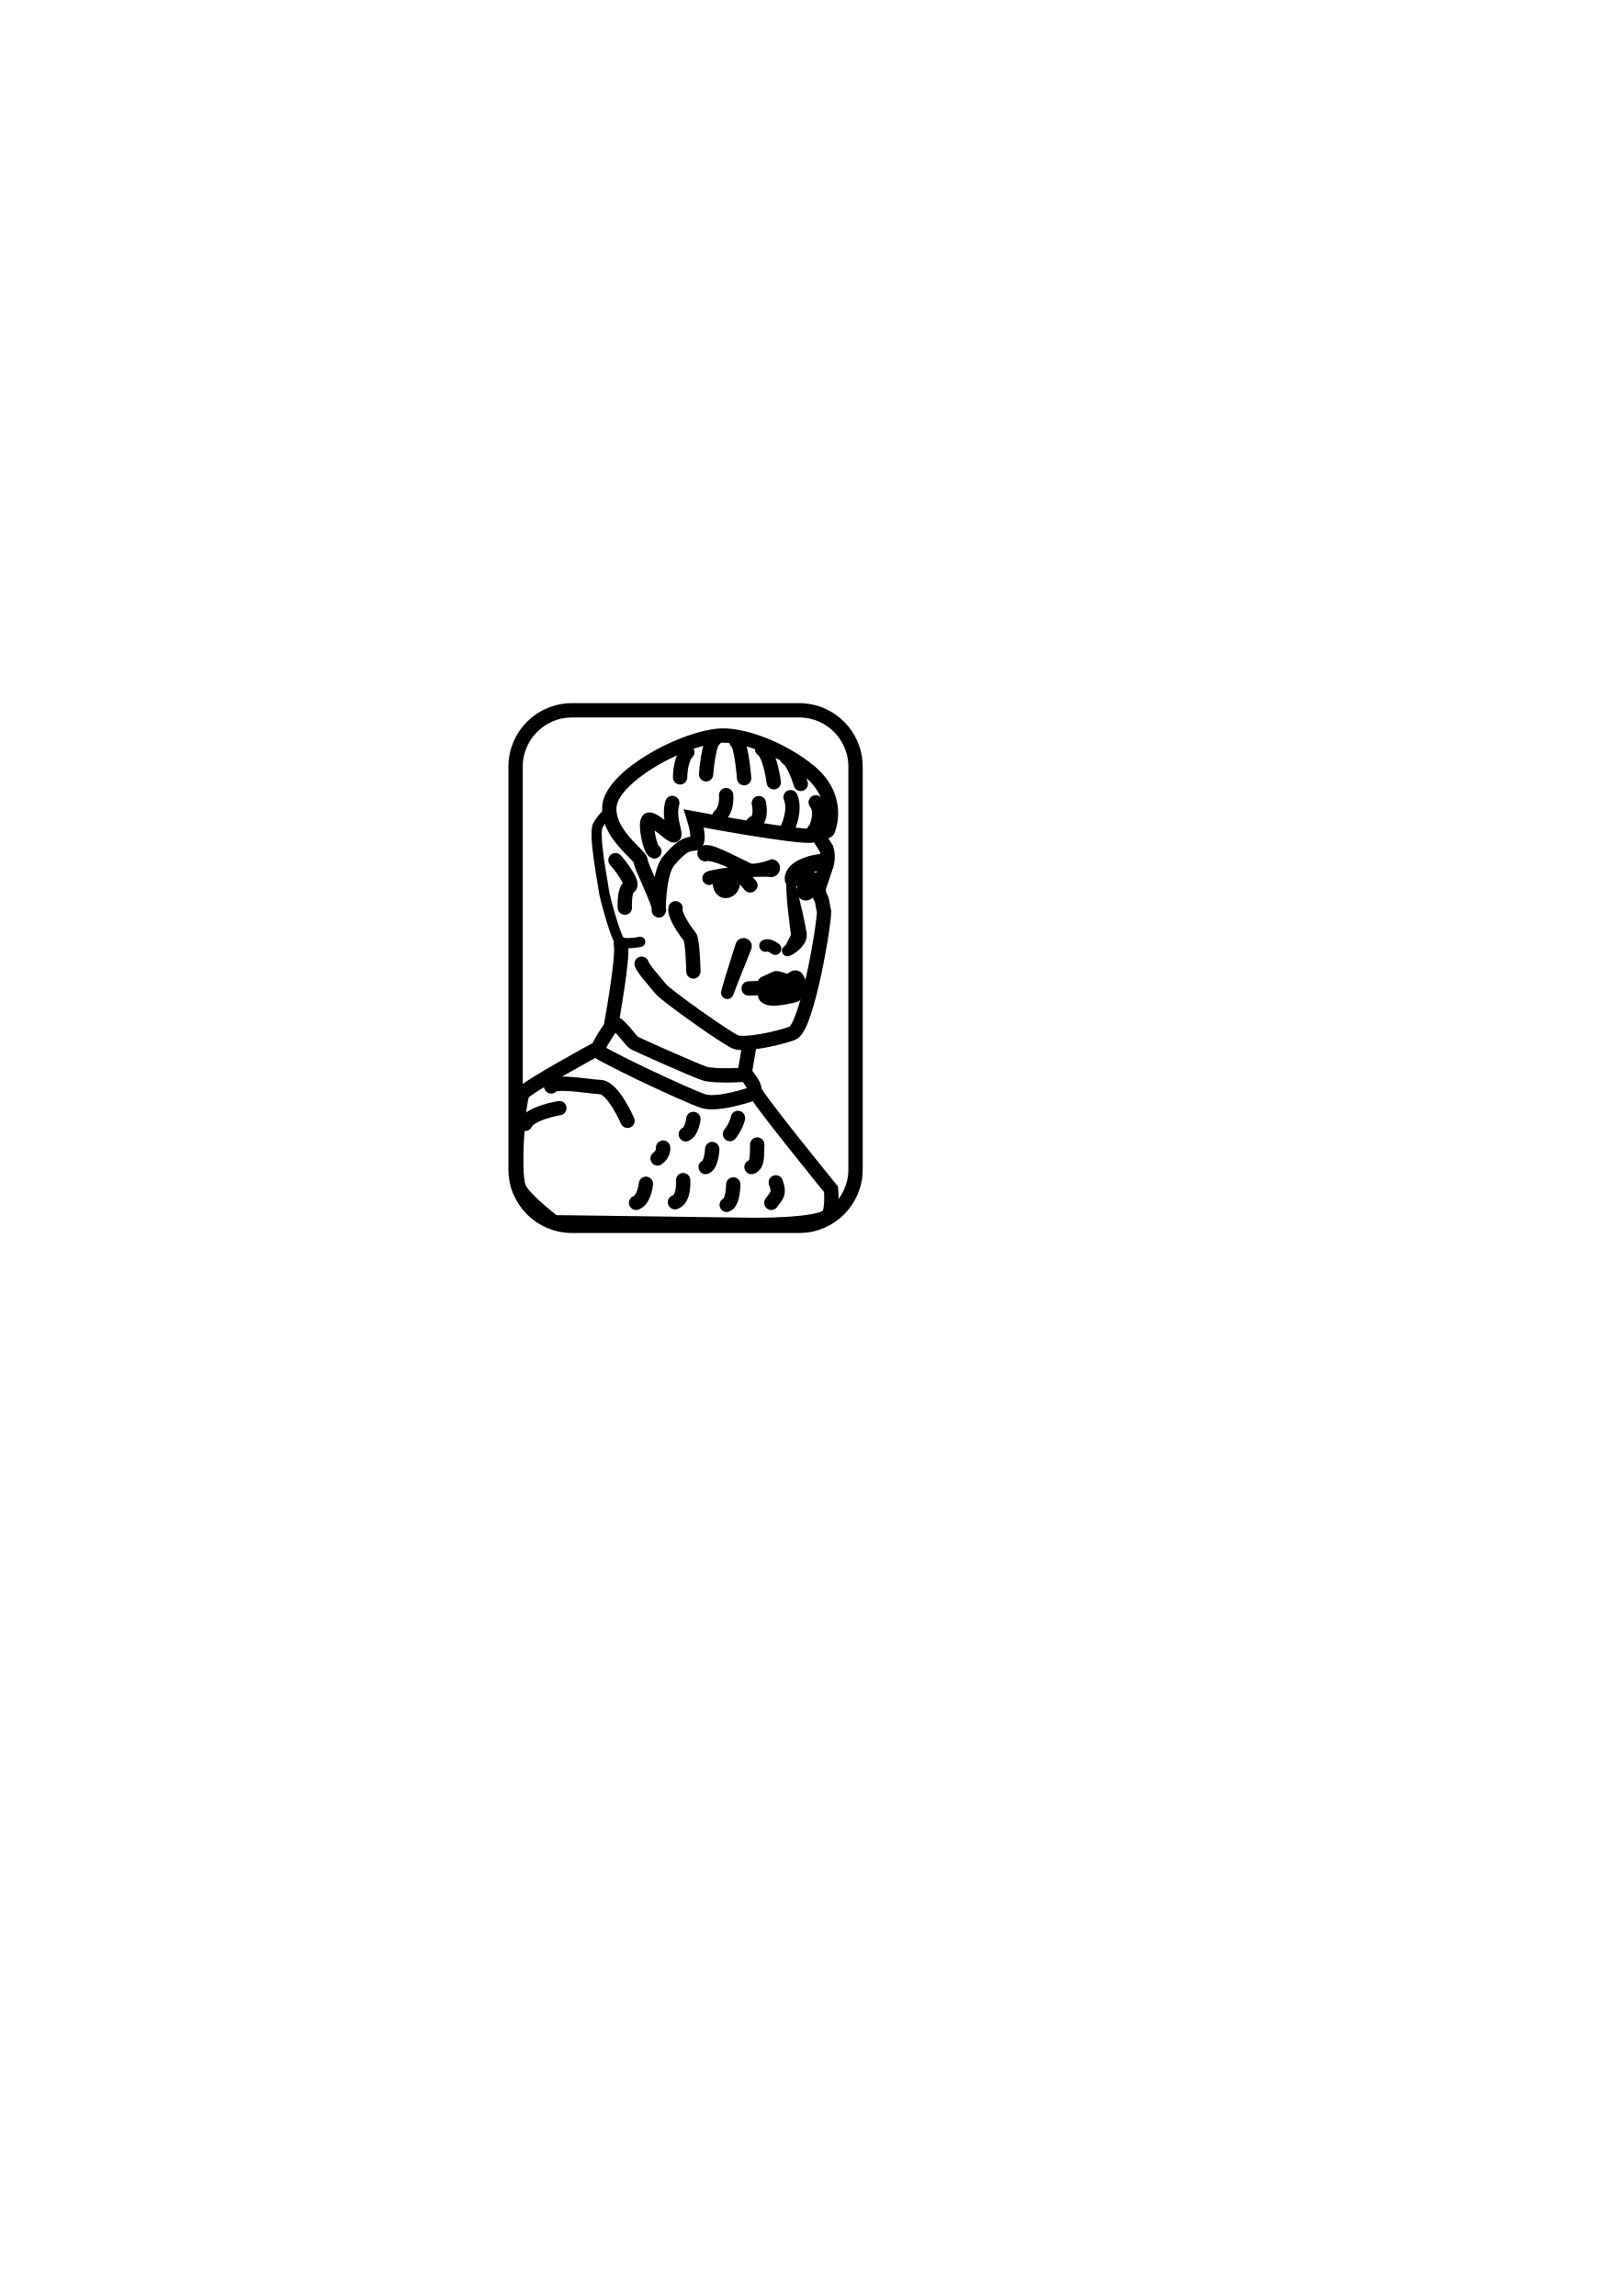
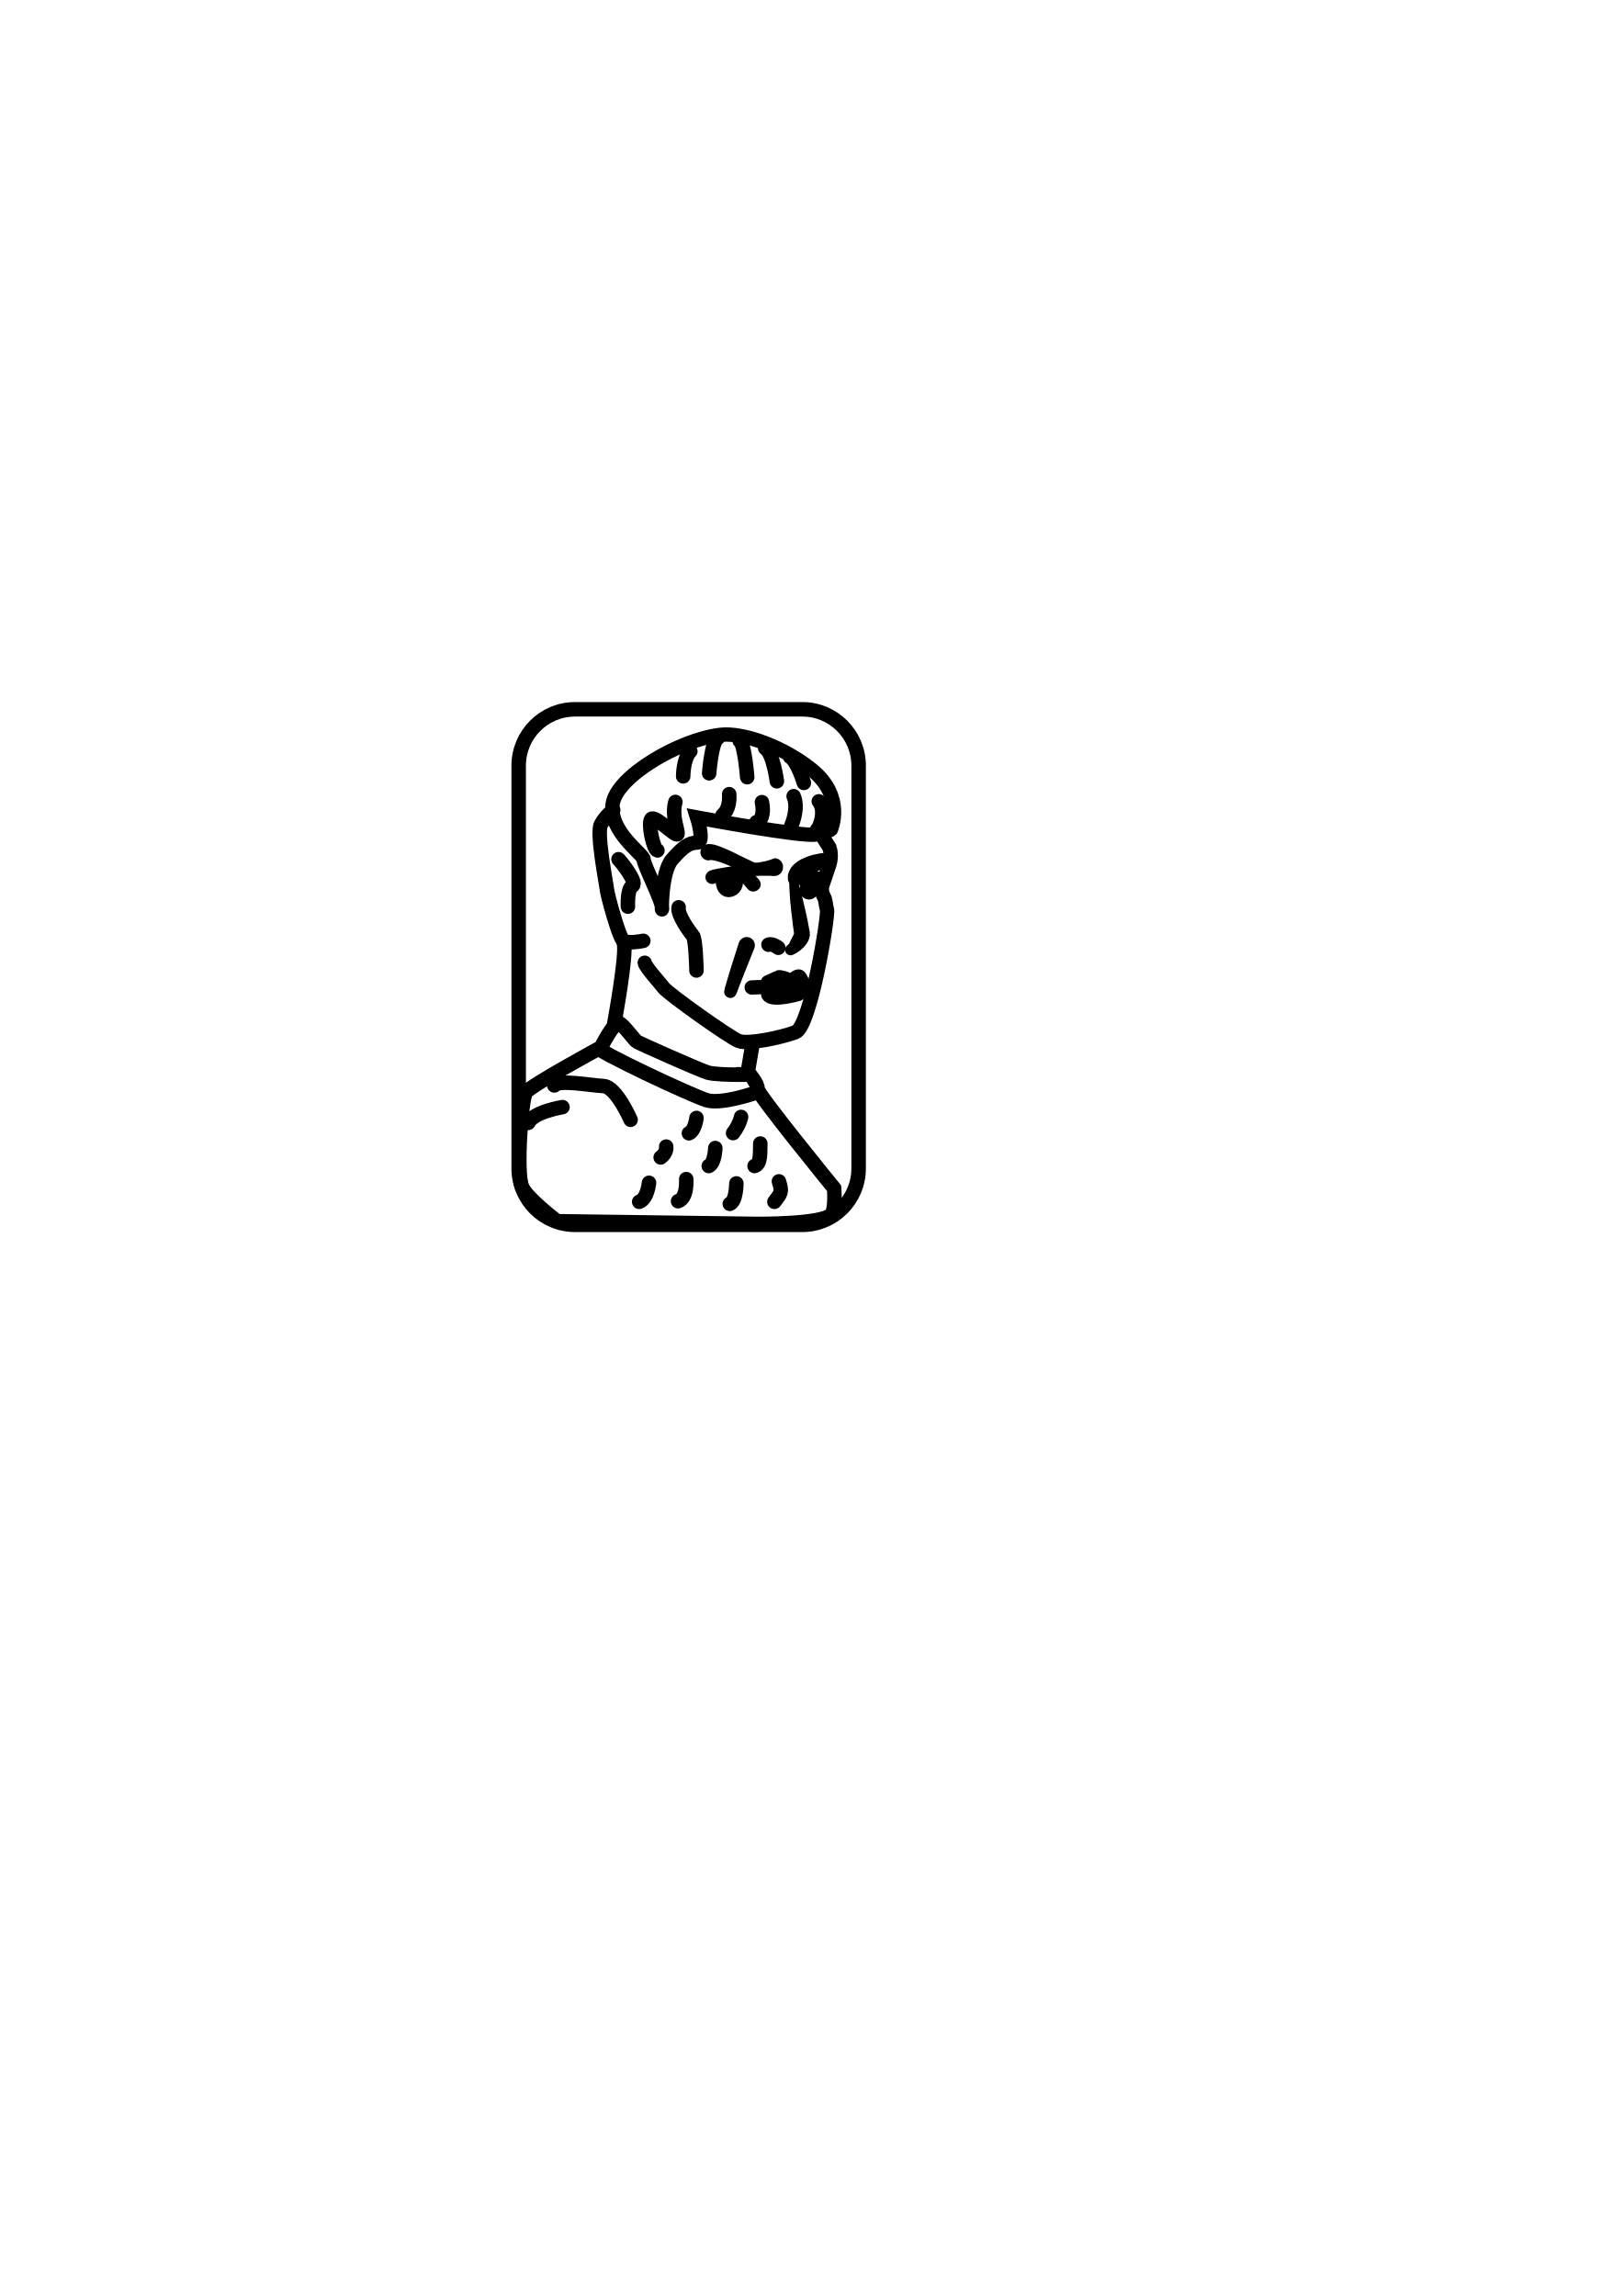
<svg xmlns="http://www.w3.org/2000/svg" width="210mm" height="297mm" id="svg4031" version="1.1">
  <defs id="defs4033" />
  <g id="layer1">
-     <g id="g3922" transform="matrix(-1,0,0,1,604.94,-92.14126)" style="stroke:#000000;stroke-opacity:1">
-       <path id="path3496" d="m 238.7,603.6 2.2,13 c 0,0 -5.3,6.3 -4.7,8.3 0.6,2 -37.5,48.7 -37.5,48.7 0,0 -0.8,10 1.3,12.7 4,5 36.5,4.7 36.5,4.7 l 97.624,-1.3 c 0,0 14.856,-11.286 17.176,-16.866 2.92,-7.023 0.3,-42.734 -1.9,-46.134 -2.2,-3.3 -36.7,-22 -36.7,-22 0,0 -6.5,-12.7 -8.7,-12 -2.2,0.7 -7.8,8.7 -9,9.3 -1.2,0.7 -29.3,13.3 -34.5,15 -5.3,1.7 -22.52,0.495 -19.12,0.495" stroke-miterlimit="10" style="fill:none;stroke:#000000;stroke-width:7;stroke-miterlimit:10;stroke-opacity:1" />
-       <path id="path3498" d="m 292,552.6 c 0,0 8,1.7 10,-0.3 2,-2 7.3,-21.3 7.7,-24.3 0.3,-3 5.3,-28 3,-32.3 -2.3,-4.3 -6,-7 -6,-7" stroke-miterlimit="10" style="fill:none;stroke:#000000;stroke-width:5;stroke-linecap:round;stroke-miterlimit:10;stroke-opacity:1" />
-       <path id="path3500" d="m 306.2,593.1 c 0,0 -6.3,-34.1 -4.7,-39.4" stroke-miterlimit="10" style="fill:none;stroke:#000000;stroke-width:7;stroke-linecap:round;stroke-miterlimit:10;stroke-opacity:1" />
-       <path id="path3502" d="m 236.8,626.8 c 0,0 17,6 24.3,3.7 7.3,-2.3 53.3,-23.7 54.7,-26.7" stroke-miterlimit="10" style="fill:none;stroke:#000000;stroke-width:7;stroke-miterlimit:10;stroke-opacity:1" />
-       <g id="g3504" style="stroke:#000000;stroke-opacity:1">
-         <path id="path3506" d="m 220.2,522.5 c 0,3 -0.2,5.9 -0.4,8.9 -0.1,1.5 -0.2,2.9 -0.4,4.4 -0.1,1.5 -0.3,2.9 -0.5,4.4 -0.2,1.5 -0.3,2.9 -0.5,4.4 l -0.6,4.4 0,0.3 0,0.1 0,0.1 0,0 0,0 0,0 c 0,0.2 0,-0.3 0,-0.2 l 0,0.1 c 0,0 0,0.1 0,0 0,-0.1 0,-0.3 0,-0.3 0,-0.1 0,0 0.1,0.2 0.1,0.3 0.3,0.9 0.6,1.4 l 0.9,1.7 c 0.3,0.6 0.6,1.3 0.9,1.9 l -0.4,-0.3 c 0.5,0.5 1.1,0.9 1.6,1.4 0.9,0.8 0.9,2.2 0.1,3.1 -0.7,0.7 -1.7,0.9 -2.5,0.5 -0.6,-0.3 -1.3,-0.6 -1.9,-1 l -0.4,-0.3 c -0.8,-0.5 -1.4,-0.9 -2,-1.5 -0.6,-0.5 -1.2,-1.1 -1.7,-1.8 -0.5,-0.7 -1.1,-1.4 -1.5,-2.5 -0.2,-0.5 -0.4,-1.1 -0.5,-1.9 0,-0.2 0,-0.5 0,-0.8 l 0,-0.3 0,-0.1 0,-0.3 0,0 0,0 0,-0.1 0,-0.1 0.1,-0.3 0.8,-4.3 c 0.3,-1.4 0.6,-2.9 0.9,-4.3 0.3,-1.4 0.6,-2.9 1,-4.3 0.3,-1.4 0.7,-2.9 1,-4.3 0.7,-2.9 1.5,-5.7 2.4,-8.6 l 0,0 c 0.3,-0.8 1.1,-1.3 2,-1 0.5,0 0.9,0.6 0.9,1.3 z" style="fill:#000000;stroke:#000000;stroke-opacity:1;fill-opacity:1" />
+     <g transform="translate(134.6647,19.92724)" id="g12036">
+       <g transform="matrix(-1,0,0,1,471.7855,-112.5584)" id="g3504" style="stroke:#000000;stroke-opacity:1">
+         <path id="path3506" d="m 220.2,522.5 c 0,3 -0.2,5.9 -0.4,8.9 -0.1,1.5 -0.2,2.9 -0.4,4.4 -0.1,1.5 -0.3,2.9 -0.5,4.4 -0.2,1.5 -0.3,2.9 -0.5,4.4 l -0.6,4.4 0,0.3 0,0.1 0,0.1 0,0 0,0 0,0 c 0,0.2 0,-0.3 0,-0.2 l 0,0.1 c 0,0 0,0.1 0,0 0,-0.1 0,-0.3 0,-0.3 0,-0.1 0,0 0.1,0.2 0.1,0.3 0.3,0.9 0.6,1.4 l 0.9,1.7 c 0.3,0.6 0.6,1.3 0.9,1.9 l -0.4,-0.3 c 0.5,0.5 1.1,0.9 1.6,1.4 0.9,0.8 0.9,2.2 0.1,3.1 -0.7,0.7 -1.7,0.9 -2.5,0.5 -0.6,-0.3 -1.3,-0.6 -1.9,-1 l -0.4,-0.3 c -0.8,-0.5 -1.4,-0.9 -2,-1.5 -0.6,-0.5 -1.2,-1.1 -1.7,-1.8 -0.5,-0.7 -1.1,-1.4 -1.5,-2.5 -0.2,-0.5 -0.4,-1.1 -0.5,-1.9 0,-0.2 0,-0.5 0,-0.8 l 0,-0.3 0,-0.1 0,-0.3 0,0 0,0 0,-0.1 0,-0.1 0.1,-0.3 0.8,-4.3 c 0.3,-1.4 0.6,-2.9 0.9,-4.3 0.3,-1.4 0.6,-2.9 1,-4.3 0.3,-1.4 0.7,-2.9 1,-4.3 0.7,-2.9 1.5,-5.7 2.4,-8.6 l 0,0 c 0.3,-0.8 1.1,-1.3 2,-1 0.5,0 0.9,0.6 0.9,1.3 z" style="fill:#000000;fill-opacity:1;stroke:#000000;stroke-opacity:1" />
      </g>
-       <g id="g3508" style="stroke:#000000;stroke-opacity:1">
-         <path id="path3510" d="m 229.6,513.4 c 0,0 0.5,0.2 1.3,0.4 0.9,0.3 2.1,0.6 3.6,0.8 0.7,0.1 1.6,0.3 2.4,0.3 0.2,0 0.4,0 0.6,0 l 0.2,0 0,0 0,0 0,0 c 0.3,0 -0.3,0 -0.3,0 l 0,0 0,0 0.1,0 c 0,0 0.1,0 0,0 0,0 -0.1,0 -0.1,0 -0.1,0 0,0 0,0 l 0.1,0 c 0.2,-0.1 0.4,-0.2 0.6,-0.2 1.6,-0.8 3.5,-1.7 5.4,-2.6 1.9,-0.9 3.7,-1.8 5.5,-2.7 1.8,-0.8 3.5,-1.6 5.1,-2.2 0.8,-0.3 1.5,-0.6 2.2,-0.8 0.7,-0.2 1.4,-0.4 2,-0.5 0.6,-0.1 1.3,-0.1 1.8,-0.1 0.5,0.1 0.8,0.1 0.8,0.1 1.9,0.5 3,2.3 2.6,4.2 -0.5,1.9 -2.3,3 -4.2,2.6 0,0 0,0 0.1,0 0,0 -0.1,-0.1 -0.3,-0.1 -0.3,0 -0.6,0 -1.2,0.1 -0.5,0.1 -1.1,0.2 -1.8,0.4 -2.7,0.7 -6.5,2.3 -10.1,4 -1.9,0.9 -3.7,1.8 -5.5,2.6 -0.3,0.1 -0.5,0.2 -0.7,0.3 l -0.2,0.1 c -0.1,0 -0.1,0 -0.3,0.1 -0.2,0.1 -0.3,0.1 -0.5,0.1 l -0.2,0.1 0,0 -0.3,0 -0.1,0 -0.2,0 -0.3,0 -0.4,0 c -0.3,0 -0.5,0 -0.8,0 -0.9,-0.1 -1.8,-0.1 -2.6,-0.1 -0.8,0 -1.5,0 -2.1,0 -0.6,0 -1.2,0 -1.7,0 -0.9,0.1 -1.5,0.1 -1.5,0.1 l -0.1,0 c -2.1,0.3 -4.1,-1.2 -4.3,-3.4 -0.3,-2.1 1.2,-4.1 3.4,-4.3 0.8,0.3 1.4,0.4 2,0.7 z" style="fill:#000000;stroke:#000000;stroke-opacity:1;fill-opacity:1" />
+       <g transform="matrix(-1,0,0,1,471.7855,-112.5584)" id="g3508" style="stroke:#000000;stroke-opacity:1">
+         <path id="path3510" d="m 229.6,513.4 c 0,0 0.5,0.2 1.3,0.4 0.9,0.3 2.1,0.6 3.6,0.8 0.7,0.1 1.6,0.3 2.4,0.3 0.2,0 0.4,0 0.6,0 l 0.2,0 0,0 0,0 0,0 c 0.3,0 -0.3,0 -0.3,0 l 0,0 0,0 0.1,0 c 0,0 0.1,0 0,0 0,0 -0.1,0 -0.1,0 -0.1,0 0,0 0,0 l 0.1,0 c 0.2,-0.1 0.4,-0.2 0.6,-0.2 1.6,-0.8 3.5,-1.7 5.4,-2.6 1.9,-0.9 3.7,-1.8 5.5,-2.7 1.8,-0.8 3.5,-1.6 5.1,-2.2 0.8,-0.3 1.5,-0.6 2.2,-0.8 0.7,-0.2 1.4,-0.4 2,-0.5 0.6,-0.1 1.3,-0.1 1.8,-0.1 0.5,0.1 0.8,0.1 0.8,0.1 1.9,0.5 3,2.3 2.6,4.2 -0.5,1.9 -2.3,3 -4.2,2.6 0,0 0,0 0.1,0 0,0 -0.1,-0.1 -0.3,-0.1 -0.3,0 -0.6,0 -1.2,0.1 -0.5,0.1 -1.1,0.2 -1.8,0.4 -2.7,0.7 -6.5,2.3 -10.1,4 -1.9,0.9 -3.7,1.8 -5.5,2.6 -0.3,0.1 -0.5,0.2 -0.7,0.3 l -0.2,0.1 c -0.1,0 -0.1,0 -0.3,0.1 -0.2,0.1 -0.3,0.1 -0.5,0.1 l -0.2,0.1 0,0 -0.3,0 -0.1,0 -0.2,0 -0.3,0 -0.4,0 c -0.3,0 -0.5,0 -0.8,0 -0.9,-0.1 -1.8,-0.1 -2.6,-0.1 -0.8,0 -1.5,0 -2.1,0 -0.6,0 -1.2,0 -1.7,0 -0.9,0.1 -1.5,0.1 -1.5,0.1 l -0.1,0 c -2.1,0.3 -4.1,-1.2 -4.3,-3.4 -0.3,-2.1 1.2,-4.1 3.4,-4.3 0.8,0.3 1.4,0.4 2,0.7 z" style="fill:#000000;fill-opacity:1;stroke:#000000;stroke-opacity:1" />
      </g>
-       <path id="path3512" d="m 266,567.1 c 0,0 0.3,-15.4 1.8,-17.1 1.5,-1.7 7.8,-10.4 6.9,-13.8" stroke-miterlimit="10" style="fill:none;stroke:#000000;stroke-width:7;stroke-linecap:round;stroke-miterlimit:10;stroke-opacity:1" />
-       <g id="g3514" style="stroke:#000000;stroke-opacity:1">
-         <path id="path3516" d="m 244.8,553.6 c 0,0 1.8,5.7 3.6,11.4 0.9,2.9 1.8,5.7 2.4,7.9 0.3,1.1 0.6,2 0.8,2.7 0,0.2 0.1,0.3 0.1,0.5 0,0.2 0.1,0.3 0.1,0.5 0.1,0.3 0.1,0.4 0.1,0.4 0.3,1.4 -0.6,2.7 -2,3 -1.2,0.3 -2.3,-0.4 -2.8,-1.4 l -0.4,-0.8 c 0,0 0,0 0,-0.1 0,-0.1 -0.1,-0.3 -0.2,-0.5 -0.2,-0.6 -0.5,-1.4 -0.9,-2.5 -0.8,-2.1 -1.9,-4.8 -3,-7.6 -2.2,-5.5 -4.4,-11 -4.4,-11 l 0,0 c -0.7,-1.8 0.1,-3.8 1.9,-4.6 1.8,-0.7 3.8,0.1 4.6,1.9 0,0 0.1,0.1 0.1,0.2 z" style="fill:#000000;stroke:#000000;stroke-opacity:1;fill-opacity:1" />
+       <g transform="matrix(-1,0,0,1,471.7855,-112.5584)" id="g3514" style="stroke:#000000;stroke-opacity:1">
+         <path id="path3516" d="m 244.8,553.6 c 0,0 1.8,5.7 3.6,11.4 0.9,2.9 1.8,5.7 2.4,7.9 0.3,1.1 0.6,2 0.8,2.7 0,0.2 0.1,0.3 0.1,0.5 0,0.2 0.1,0.3 0.1,0.5 0.1,0.3 0.1,0.4 0.1,0.4 0.3,1.4 -0.6,2.7 -2,3 -1.2,0.3 -2.3,-0.4 -2.8,-1.4 l -0.4,-0.8 c 0,0 0,0 0,-0.1 0,-0.1 -0.1,-0.3 -0.2,-0.5 -0.2,-0.6 -0.5,-1.4 -0.9,-2.5 -0.8,-2.1 -1.9,-4.8 -3,-7.6 -2.2,-5.5 -4.4,-11 -4.4,-11 l 0,0 c -0.7,-1.8 0.1,-3.8 1.9,-4.6 1.8,-0.7 3.8,0.1 4.6,1.9 0,0 0.1,0.1 0.1,0.2 z" style="fill:#000000;fill-opacity:1;stroke:#000000;stroke-opacity:1" />
      </g>
-       <g id="g3518" style="stroke:#000000;stroke-opacity:1">
-         <path id="path3520" d="m 235.8,523.1 c 0,0 0.2,-0.3 0.7,-0.8 0.4,-0.5 1,-1.2 1.8,-2 0.4,-0.4 0.8,-0.9 1.2,-1.3 0.5,-0.5 0.9,-1 1.6,-1.5 0.3,-0.3 0.6,-0.5 1.3,-1 0.1,-0.1 0.4,-0.2 0.7,-0.4 0.1,0 0.3,-0.1 0.4,-0.1 l 0.2,0 c 0.1,0 0.1,0 0.3,0 0.3,0 0.6,0 0.9,0.1 l 0.2,0 c -0.3,-0.1 -0.1,0 -0.1,0 l 0,0 0,0 0.3,0.1 0.2,0 c 0.7,0.1 1.3,0.2 2,0.3 2.8,0.4 5.7,0.9 7.9,1.3 0.6,0.1 1.1,0.2 1.5,0.3 0.5,0.1 0.9,0.2 1.3,0.3 0.2,0.1 0.4,0.2 0.6,0.2 0.1,0 0.2,0.1 0.3,0.1 0,0 0.1,0 0.2,0.1 0.1,0 0.1,0.1 0.2,0.1 0.5,0.3 0.8,0.6 0.8,0.6 1.1,1.1 1.1,2.9 0,4 -1.1,1.1 -2.9,1.1 -4,0 0,0 0.1,0.1 0.3,0.3 0,0 0.1,0 0.1,0.1 0,0 0.1,0 0.1,0 0,0 0,0 -0.1,0 -0.1,0 -0.1,0 -0.2,-0.1 -0.2,-0.1 -0.5,-0.1 -0.9,-0.2 -0.4,-0.1 -0.8,-0.2 -1.3,-0.3 -2,-0.4 -4.8,-0.8 -7.7,-1.1 -0.8,-0.1 -1.5,-0.2 -2.3,-0.3 l -0.6,-0.1 0,0 -0.2,0 0.2,0 c 0.3,0.1 0.5,0.1 0.8,0 l 0.2,0 0.1,0 c 0.1,0 0.2,-0.1 0.3,-0.1 0.2,-0.1 0.3,-0.1 0.3,-0.1 0.1,0 -0.2,0.1 -0.3,0.3 -0.4,0.4 -0.8,0.8 -1.2,1.2 -0.4,0.4 -0.8,0.8 -1.1,1.2 -0.7,0.8 -1.2,1.4 -1.6,1.9 -0.4,0.5 -0.6,0.7 -0.6,0.7 l 0,0 c -1.1,1.3 -3,1.5 -4.3,0.4 -1.4,-1 -1.6,-2.9 -0.5,-4.2 0,0 0,0 0,0 z" style="fill:#000000;stroke:#000000;stroke-opacity:1;fill-opacity:1" />
+       <g transform="matrix(-1,0,0,1,471.7855,-112.5584)" id="g3518" style="stroke:#000000;stroke-opacity:1">
+         <path id="path3520" d="m 235.8,523.1 c 0,0 0.2,-0.3 0.7,-0.8 0.4,-0.5 1,-1.2 1.8,-2 0.4,-0.4 0.8,-0.9 1.2,-1.3 0.5,-0.5 0.9,-1 1.6,-1.5 0.3,-0.3 0.6,-0.5 1.3,-1 0.1,-0.1 0.4,-0.2 0.7,-0.4 0.1,0 0.3,-0.1 0.4,-0.1 l 0.2,0 c 0.1,0 0.1,0 0.3,0 0.3,0 0.6,0 0.9,0.1 l 0.2,0 c -0.3,-0.1 -0.1,0 -0.1,0 l 0,0 0,0 0.3,0.1 0.2,0 c 0.7,0.1 1.3,0.2 2,0.3 2.8,0.4 5.7,0.9 7.9,1.3 0.6,0.1 1.1,0.2 1.5,0.3 0.5,0.1 0.9,0.2 1.3,0.3 0.2,0.1 0.4,0.2 0.6,0.2 0.1,0 0.2,0.1 0.3,0.1 0,0 0.1,0 0.2,0.1 0.1,0 0.1,0.1 0.2,0.1 0.5,0.3 0.8,0.6 0.8,0.6 1.1,1.1 1.1,2.9 0,4 -1.1,1.1 -2.9,1.1 -4,0 0,0 0.1,0.1 0.3,0.3 0,0 0.1,0 0.1,0.1 0,0 0.1,0 0.1,0 0,0 0,0 -0.1,0 -0.1,0 -0.1,0 -0.2,-0.1 -0.2,-0.1 -0.5,-0.1 -0.9,-0.2 -0.4,-0.1 -0.8,-0.2 -1.3,-0.3 -2,-0.4 -4.8,-0.8 -7.7,-1.1 -0.8,-0.1 -1.5,-0.2 -2.3,-0.3 l -0.6,-0.1 0,0 -0.2,0 0.2,0 c 0.3,0.1 0.5,0.1 0.8,0 l 0.2,0 0.1,0 c 0.1,0 0.2,-0.1 0.3,-0.1 0.2,-0.1 0.3,-0.1 0.3,-0.1 0.1,0 -0.2,0.1 -0.3,0.3 -0.4,0.4 -0.8,0.8 -1.2,1.2 -0.4,0.4 -0.8,0.8 -1.1,1.2 -0.7,0.8 -1.2,1.4 -1.6,1.9 -0.4,0.5 -0.6,0.7 -0.6,0.7 l 0,0 c -1.1,1.3 -3,1.5 -4.3,0.4 -1.4,-1 -1.6,-2.9 -0.5,-4.2 0,0 0,0 0,0 z" style="fill:#000000;fill-opacity:1;stroke:#000000;stroke-opacity:1" />
      </g>
-       <path id="path3522" d="m 246.7,523 c 0,0 -0.3,2.7 1.5,4 1.8,1.3 4.1,1.2 4.8,-2.3" stroke-miterlimit="10" style="fill:none;stroke:#000000;stroke-width:7;stroke-linecap:round;stroke-miterlimit:10;stroke-opacity:1" />
-       <g id="g3524" style="stroke:#000000;stroke-opacity:1">
-         <path id="path3526" d="m 215,521.8 c 0,0 0,-0.1 0,0 0,0 0,0.1 0,0.1 0,0 -0.1,0 -0.1,-0.1 -0.1,-0.1 -0.1,-0.2 -0.2,-0.3 -0.1,-0.1 -0.2,-0.3 -0.4,-0.4 -0.2,-0.2 -0.4,-0.3 -0.6,-0.5 -0.3,-0.2 -0.5,-0.4 -0.9,-0.6 -0.3,-0.2 -0.7,-0.4 -1.1,-0.6 l -0.3,-0.1 c 0,0 0.1,0.1 0.1,0 l 0,0 0,0 0,0 0,0 -0.1,0 -0.2,-0.1 -0.4,-0.2 -0.3,-0.1 c -0.4,-0.1 -0.9,-0.3 -1.4,-0.4 -0.5,-0.1 -1,-0.3 -1.4,-0.4 -0.9,-0.3 -1.8,-0.4 -2.6,-0.6 -0.8,-0.2 -1.4,-0.3 -1.8,-0.3 -0.4,-0.1 -0.6,-0.1 -0.6,-0.1 l -0.2,0 c -1.9,-0.3 -3.2,-2.1 -2.9,-4 0.3,-1.7 1.8,-2.9 3.4,-2.9 0,0 0.4,0 1,0 0.6,0 1.4,0.1 2.3,0.3 1,0.2 2.1,0.4 3.2,0.7 0.6,0.2 1.2,0.4 1.8,0.6 0.6,0.2 1.2,0.5 1.9,0.8 l 0.5,0.2 0.4,0.2 0.5,0.2 0.5,0.3 c 0.6,0.3 1.2,0.7 1.8,1.2 0.6,0.4 1.1,0.9 1.6,1.4 0.5,0.5 0.9,1.1 1.2,1.6 0.3,0.6 0.6,1.1 0.8,1.7 0.2,0.5 0.3,1 0.3,1.5 0.1,0.4 0.1,0.8 0,1.1 0,0.2 0,0.3 0,0.4 0,0.1 0,0.1 0,0.1 -0.1,1.5 -1.5,2.7 -3,2.5 -1.5,-0.2 -2.9,-1.7 -2.8,-3.2 z" style="fill:#000000;stroke:#000000;stroke-opacity:1;fill-opacity:1" />
+       <path id="path3522" d="m 225.085,410.442 c 0,0 0.3,2.7 -1.5,4 -1.8,1.3 -4.1,1.2 -4.8,-2.3" stroke-miterlimit="10" style="fill:none;stroke:#000000;stroke-width:7;stroke-linecap:round;stroke-miterlimit:10;stroke-opacity:1" />
+       <g transform="matrix(-1,0,0,1,471.7855,-112.5584)" id="g3524" style="stroke:#000000;stroke-opacity:1">
+         <path id="path3526" d="m 215,521.8 c 0,0 0,-0.1 0,0 0,0 0,0.1 0,0.1 0,0 -0.1,0 -0.1,-0.1 -0.1,-0.1 -0.1,-0.2 -0.2,-0.3 -0.1,-0.1 -0.2,-0.3 -0.4,-0.4 -0.2,-0.2 -0.4,-0.3 -0.6,-0.5 -0.3,-0.2 -0.5,-0.4 -0.9,-0.6 -0.3,-0.2 -0.7,-0.4 -1.1,-0.6 l -0.3,-0.1 c 0,0 0.1,0.1 0.1,0 l 0,0 0,0 0,0 0,0 -0.1,0 -0.2,-0.1 -0.4,-0.2 -0.3,-0.1 c -0.4,-0.1 -0.9,-0.3 -1.4,-0.4 -0.5,-0.1 -1,-0.3 -1.4,-0.4 -0.9,-0.3 -1.8,-0.4 -2.6,-0.6 -0.8,-0.2 -1.4,-0.3 -1.8,-0.3 -0.4,-0.1 -0.6,-0.1 -0.6,-0.1 l -0.2,0 c -1.9,-0.3 -3.2,-2.1 -2.9,-4 0.3,-1.7 1.8,-2.9 3.4,-2.9 0,0 0.4,0 1,0 0.6,0 1.4,0.1 2.3,0.3 1,0.2 2.1,0.4 3.2,0.7 0.6,0.2 1.2,0.4 1.8,0.6 0.6,0.2 1.2,0.5 1.9,0.8 l 0.5,0.2 0.4,0.2 0.5,0.2 0.5,0.3 c 0.6,0.3 1.2,0.7 1.8,1.2 0.6,0.4 1.1,0.9 1.6,1.4 0.5,0.5 0.9,1.1 1.2,1.6 0.3,0.6 0.6,1.1 0.8,1.7 0.2,0.5 0.3,1 0.3,1.5 0.1,0.4 0.1,0.8 0,1.1 0,0.2 0,0.3 0,0.4 0,0.1 0,0.1 0,0.1 -0.1,1.5 -1.5,2.7 -3,2.5 -1.5,-0.2 -2.9,-1.7 -2.8,-3.2 z" style="fill:#000000;fill-opacity:1;stroke:#000000;stroke-opacity:1" />
      </g>
-       <path id="path3528" d="m 214.3,575.3 c 0,0 2.3,-1.5 4.6,-1 2.3,0.5 20.1,1.1 20.1,1.1" stroke-miterlimit="10" style="fill:none;stroke:#000000;stroke-width:7;stroke-linecap:round;stroke-miterlimit:10;stroke-opacity:1" />
-       <path id="path3530" d="m 221.4,571.5 c 0,0 3.9,-1.5 4.6,-1 0.8,0.5 5.1,2.4 5.1,2.4" stroke-miterlimit="10" style="fill:none;stroke:#000000;stroke-width:7;stroke-linecap:round;stroke-miterlimit:10;stroke-opacity:1" />
-       <path id="path3532" d="m 218.6,571.7 c 0,0 -2.1,-2.3 -2.9,-1.5 -0.8,0.8 -2,4.1 -2,4.1" stroke-miterlimit="10" style="fill:none;stroke:#000000;stroke-width:7;stroke-linecap:round;stroke-miterlimit:10;stroke-opacity:1" />
-       <path id="path3534" d="m 206.4,522.3 c 0,0 8.5,-2.5 10.8,2.3" stroke-miterlimit="10" style="fill:none;stroke:#000000;stroke-width:7;stroke-miterlimit:10;stroke-opacity:1" />
-       <path id="path3536" d="m 211,527.9 c 0.7,-1.3 -2.3,-5.3 -2.3,-5.3" stroke-miterlimit="10" style="fill:none;stroke:#000000;stroke-width:9;stroke-linecap:round;stroke-miterlimit:10;stroke-opacity:1" />
-       <path id="path3538" d="m 248.1,646.6 c -3.4,-4.5 -3.9,-7.9 -3.9,-7.9" stroke-miterlimit="10" style="fill:none;stroke:#000000;stroke-width:7;stroke-linecap:round;stroke-miterlimit:10;stroke-opacity:1" />
-       <path id="path3540" d="m 266,639.2 c 0,0 0.7,6.2 3.7,7.5" stroke-miterlimit="10" style="fill:none;stroke:#000000;stroke-width:7;stroke-linecap:round;stroke-miterlimit:10;stroke-opacity:1" />
-       <path id="path3542" d="m 234.8,651.7 c 0.2,4 -0.5,10 2.8,11" stroke-miterlimit="10" style="fill:none;stroke:#000000;stroke-width:7;stroke-linecap:round;stroke-miterlimit:10;stroke-opacity:1" />
-       <path id="path3544" d="m 256.8,653.9 c 0,0 0.2,7.5 3.2,8.8" stroke-miterlimit="10" style="fill:none;stroke:#000000;stroke-width:7;stroke-linecap:round;stroke-miterlimit:10;stroke-opacity:1" />
-       <path id="path3546" d="m 280.8,653.2 c 0,0 -0.5,3 2.7,5.3" stroke-miterlimit="10" style="fill:none;stroke:#000000;stroke-width:7;stroke-linecap:round;stroke-miterlimit:10;stroke-opacity:1" />
-       <path id="path3548" d="m 225.7,670.2 c -1.8,5.5 -0.9,5.8 2.2,10" stroke-miterlimit="10" style="fill:none;stroke:#000000;stroke-width:7;stroke-linecap:round;stroke-miterlimit:10;stroke-opacity:1" />
-       <path id="path3550" d="m 246.5,671.2 c 0,0 0,8.7 3.2,10" stroke-miterlimit="10" style="fill:none;stroke:#000000;stroke-width:7;stroke-linecap:round;stroke-miterlimit:10;stroke-opacity:1" />
-       <path id="path3552" d="m 271,669.1 c 0,0 -0.7,9.3 4,10.8" stroke-miterlimit="10" style="fill:none;stroke:#000000;stroke-width:7;stroke-linecap:round;stroke-miterlimit:10;stroke-opacity:1" />
-       <path id="path3554" d="m 289.2,670.9 c 0,0 0.7,7.8 4.8,9.3" stroke-miterlimit="10" style="fill:none;stroke:#000000;stroke-width:7;stroke-linecap:round;stroke-miterlimit:10;stroke-opacity:1" />
-       <path id="path3556" d="m 298.2,640.1 c 0,0 7,-16.2 13.3,-16.5 6.3,-0.3 21.8,-3.3 24,-0.3" stroke-miterlimit="10" style="fill:none;stroke:#000000;stroke-width:7;stroke-linecap:round;stroke-miterlimit:10;stroke-opacity:1" />
-       <path id="path3558" d="m 331.5,633.9 c 0,0 14.2,2.3 16.7,7.7" stroke-miterlimit="10" style="fill:none;stroke:#000000;stroke-width:7;stroke-linecap:round;stroke-miterlimit:10;stroke-opacity:1" />
-       <path id="path3560" d="m 299.5,535.9 c 0,0 0.5,-8.7 -2.2,-10.2 -2.7,-1.5 5.5,-11.7 6.8,-13" stroke-miterlimit="10" style="fill:none;stroke:#000000;stroke-width:7;stroke-linecap:round;stroke-miterlimit:10;stroke-opacity:1" />
-       <path id="path3562" d="m 213.5,475.4 c 0,0 3.2,-10.7 6.7,-12.7" stroke-miterlimit="10" style="fill:none;stroke:#000000;stroke-width:7;stroke-linecap:round;stroke-miterlimit:10;stroke-opacity:1" />
-       <path id="path3564" d="m 226.7,474.6 c 0,0 1.8,-13.8 5.7,-16.2" stroke-miterlimit="10" style="fill:none;stroke:#000000;stroke-width:7;stroke-linecap:round;stroke-miterlimit:10;stroke-opacity:1" />
-       <path id="path3566" d="m 241.2,472.6 c 0,0 1.3,-16.7 3.7,-17.8" stroke-miterlimit="10" style="fill:none;stroke:#000000;stroke-width:7;stroke-linecap:round;stroke-miterlimit:10;stroke-opacity:1" />
-       <path id="path3568" d="m 259.8,470.7 c 0,0 -1.2,-16 -4.3,-17.3" stroke-miterlimit="10" style="fill:none;stroke:#000000;stroke-width:7;stroke-linecap:round;stroke-miterlimit:10;stroke-opacity:1" />
-       <path id="path3570" d="m 272.5,472.2 c 0,0 0,-8.7 -3.5,-12.3" stroke-miterlimit="10" style="fill:none;stroke:#000000;stroke-width:7;stroke-linecap:round;stroke-miterlimit:10;stroke-opacity:1" />
-       <path id="path3572" d="m 207,498.2 c -0.8,0 -4.7,-9 -0.8,-13.8" stroke-miterlimit="10" style="fill:none;stroke:#000000;stroke-width:7;stroke-linecap:round;stroke-miterlimit:10;stroke-opacity:1" />
-       <path id="path3574" d="m 219.8,496.7 c 0,0 -4,-8.5 -1.3,-14.8" stroke-miterlimit="10" style="fill:none;stroke:#000000;stroke-width:7;stroke-linecap:round;stroke-miterlimit:10;stroke-opacity:1" />
-       <path id="path3576" d="m 236.7,494.6 c -2,0 -4,-3.7 -2.7,-9.8" stroke-miterlimit="10" style="fill:none;stroke:#000000;stroke-width:7;stroke-linecap:round;stroke-miterlimit:10;stroke-opacity:1" />
-       <path id="path3578" d="m 253.3,491.2 c 0,0 -3.8,-2.5 -3.3,-10.3" stroke-miterlimit="10" style="fill:none;stroke:#000000;stroke-width:7;stroke-linecap:round;stroke-miterlimit:10;stroke-opacity:1" />
-       <path id="path3580" d="m 276.3,484.7 c 2,7 -1.5,14 -1,15.7 0.5,1.7 11.2,-9.5 12.8,-7.3 1.7,2.2 -1,14.8 -3,15.3" stroke-miterlimit="10" style="fill:none;stroke:#000000;stroke-width:7;stroke-linecap:round;stroke-miterlimit:10;stroke-opacity:1" />
-       <path id="path3582" d="m 216.3,578.6 c 0,0 13,3.7 14.6,0.3" stroke-miterlimit="10" style="fill:none;stroke:#000000;stroke-width:7;stroke-linecap:round;stroke-miterlimit:10;stroke-opacity:1" />
-       <path id="path3584" d="m 226,556 c 0,0 2.9,-2.3 4.8,-1.5" stroke-miterlimit="10" style="fill:none;stroke:#000000;stroke-width:6;stroke-linecap:round;stroke-miterlimit:10;stroke-opacity:1" />
-       <g id="Ebene_3" style="stroke:#000000;stroke-opacity:1">
+       <path id="path3528" d="m 257.486,462.742 c 0,0 -2.3,-1.5 -4.6,-1 -2.3,0.5 -20.1,1.1 -20.1,1.1" stroke-miterlimit="10" style="fill:none;stroke:#000000;stroke-width:7;stroke-linecap:round;stroke-miterlimit:10;stroke-opacity:1" />
+       <path id="path3530" d="m 250.386,458.942 c 0,0 -3.9,-1.5 -4.6,-1 -0.8,0.5 -5.1,2.4 -5.1,2.4" stroke-miterlimit="10" style="fill:none;stroke:#000000;stroke-width:7;stroke-linecap:round;stroke-miterlimit:10;stroke-opacity:1" />
+       <path id="path3532" d="m 253.185,459.142 c 0,0 2.1,-2.3 2.9,-1.5 0.8,0.8 2,4.1 2,4.1" stroke-miterlimit="10" style="fill:none;stroke:#000000;stroke-width:7;stroke-linecap:round;stroke-miterlimit:10;stroke-opacity:1" />
+       <path id="path3534" d="m 265.385,409.742 c 0,0 -8.5,-2.5 -10.8,2.3" stroke-miterlimit="10" style="fill:none;stroke:#000000;stroke-width:7;stroke-miterlimit:10;stroke-opacity:1" />
+       <path id="path3536" d="m 260.786,415.342 c -0.7,-1.3 2.3,-5.3 2.3,-5.3" stroke-miterlimit="10" style="fill:none;stroke:#000000;stroke-width:9;stroke-linecap:round;stroke-miterlimit:10;stroke-opacity:1" />
+       <path id="path3582" d="m 255.486,466.042 c 0,0 -13,3.7 -14.6,0.3" stroke-miterlimit="10" style="fill:none;stroke:#000000;stroke-width:7;stroke-linecap:round;stroke-miterlimit:10;stroke-opacity:1" />
+       <g transform="matrix(-1,0,0,1,471.7855,-112.5584)" id="Ebene_3" style="stroke:#000000;stroke-opacity:1">
        <path id="path3639" d="m 200.3,498.2 c 0,0 -7.1,-15.7 9,-29 13.1,-10.8 33.2,-18.7 45.1,-17.3 19.7,2.3 50.9,20.3 52.6,34 1.6,13.7 -15.2,24.3 -15.2,27 0,2.7 -9.4,20.7 -9,24 0.3,3.3 0.6,-17.7 -4.8,-24 -5.5,-6.3 -8.4,-8.3 -12.3,-8.3 -3.9,0 0,-12.3 0,-12.3 0,0 -51.6,9.7 -58,8.3 -6.4,-1.4 -7.4,-2.4 -7.4,-2.4 z" stroke-miterlimit="10" style="fill:none;stroke:#000000;stroke-width:7;stroke-miterlimit:10;stroke-opacity:1" />
        <path id="path3641" d="M 206.1,498.9 201,507 c -0.9,2.8 -0.8,5.7 0.1,8.5 l 3.2,9.5 c 0.7,2 0.5,4.2 -0.6,6.1 -0.9,1.5 -0.9,4.5 -1.5,6.2 -0.9,2.6 8,57.3 15.4,60 7.4,2.7 23.2,6 27.7,4.3 4.5,-1.7 34.4,-23 36.7,-26 2.3,-3 8.9,-10.1 9.3,-12.3" stroke-miterlimit="10" style="fill:none;stroke:#000000;stroke-width:7;stroke-linecap:round;stroke-miterlimit:10;stroke-opacity:1" />
      </g>
+       <g id="g10437">
+         <path style="fill:none;stroke:#000000;stroke-width:7.087;stroke-linecap:round;stroke-miterlimit:9.793;stroke-opacity:1;stroke-dasharray:none" stroke-miterlimit="10" d="m 233.085,491.042 -2.2,13 c 0,0 5.3,6.3 4.7,8.3 -0.6,2 37.5,48.7 37.5,48.7 0,0 0.8,10 -1.3,12.7 -4,5 -36.5,4.7 -36.5,4.7 l -97.624,-1.3 c 0,0 -14.856,-11.286 -17.176,-16.866 -2.92,-7.023 -0.3,-42.734 1.9,-46.134 2.2,-3.3 36.7,-22 36.7,-22 0,0 6.5,-12.7 8.7,-12 2.2,0.7 7.8,8.7 9,9.3 1.2,0.7 29.3,13.3 34.5,15 5.3,1.7 31.449,0.852 14.477,0.852" id="path3496" />
+         <path style="fill:none;stroke:#000000;stroke-width:7.087;stroke-linecap:round;stroke-miterlimit:9.793;stroke-opacity:1;stroke-dasharray:none" stroke-miterlimit="10" d="m 179.786,440.042 c 0,0 -8,1.7 -10,-0.3 -2,-2 -7.3,-21.3 -7.7,-24.3 -0.3,-3 -5.3,-28 -3,-32.3 2.3,-4.3 6,-7 6,-7" id="path3498" />
+         <path style="fill:none;stroke:#000000;stroke-width:7.087;stroke-linecap:round;stroke-miterlimit:9.793;stroke-opacity:1;stroke-dasharray:none" stroke-miterlimit="10" d="m 165.585,480.542 c 0,0 6.3,-34.1 4.7,-39.4" id="path3500" />
+         <path style="fill:none;stroke:#000000;stroke-width:7.087;stroke-miterlimit:9.793;stroke-opacity:1;stroke-dasharray:none" stroke-miterlimit="10" d="m 234.986,514.242 c 0,0 -17,6 -24.3,3.7 -7.3,-2.3 -53.3,-23.7 -54.7,-26.7" id="path3502" />
+         <path style="fill:none;stroke:#000000;stroke-width:7.087;stroke-linecap:round;stroke-miterlimit:9.793;stroke-opacity:1;stroke-dasharray:none" stroke-miterlimit="10" d="m 205.786,454.542 c 0,0 -0.3,-15.4 -1.8,-17.1 -1.5,-1.7 -7.8,-10.4 -6.9,-13.8" id="path3512" />
+         <path style="fill:none;stroke:#000000;stroke-width:7.087;stroke-linecap:round;stroke-miterlimit:9.793;stroke-opacity:1;stroke-dasharray:none" stroke-miterlimit="10" d="m 223.685,534.042 c 3.4,-4.5 3.9,-7.9 3.9,-7.9" id="path3538" />
+         <path style="fill:none;stroke:#000000;stroke-width:7.087;stroke-linecap:round;stroke-miterlimit:9.793;stroke-opacity:1;stroke-dasharray:none" stroke-miterlimit="10" d="m 205.786,526.642 c 0,0 -0.7,6.2 -3.7,7.5" id="path3540" />
+         <path style="fill:none;stroke:#000000;stroke-width:7.087;stroke-linecap:round;stroke-miterlimit:9.793;stroke-opacity:1;stroke-dasharray:none" stroke-miterlimit="10" d="m 236.986,539.142 c -0.2,4 0.5,10 -2.8,11" id="path3542" />
+         <path style="fill:none;stroke:#000000;stroke-width:7.087;stroke-linecap:round;stroke-miterlimit:9.793;stroke-opacity:1;stroke-dasharray:none" stroke-miterlimit="10" d="m 214.986,541.342 c 0,0 -0.2,7.5 -3.2,8.8" id="path3544" />
+         <path style="fill:none;stroke:#000000;stroke-width:7.087;stroke-linecap:round;stroke-miterlimit:9.793;stroke-opacity:1;stroke-dasharray:none" stroke-miterlimit="10" d="m 190.986,540.642 c 0,0 0.5,3 -2.7,5.3" id="path3546" />
+         <path style="fill:none;stroke:#000000;stroke-width:7.087;stroke-linecap:round;stroke-miterlimit:9.793;stroke-opacity:1;stroke-dasharray:none" stroke-miterlimit="10" d="m 246.085,557.642 c 1.8,5.5 0.9,5.8 -2.2,10" id="path3548" />
+         <path style="fill:none;stroke:#000000;stroke-width:7.087;stroke-linecap:round;stroke-miterlimit:9.793;stroke-opacity:1;stroke-dasharray:none" stroke-miterlimit="10" d="m 225.286,558.642 c 0,0 0,8.7 -3.2,10" id="path3550" />
+         <path style="fill:none;stroke:#000000;stroke-width:7.087;stroke-linecap:round;stroke-miterlimit:9.793;stroke-opacity:1;stroke-dasharray:none" stroke-miterlimit="10" d="m 200.786,556.542 c 0,0 0.7,9.3 -4,10.8" id="path3552" />
+         <path style="fill:none;stroke:#000000;stroke-width:7.087;stroke-linecap:round;stroke-miterlimit:9.793;stroke-opacity:1;stroke-dasharray:none" stroke-miterlimit="10" d="m 182.585,558.342 c 0,0 -0.7,7.8 -4.8,9.3" id="path3554" />
+         <path style="fill:none;stroke:#000000;stroke-width:7.087;stroke-linecap:round;stroke-miterlimit:9.793;stroke-opacity:1;stroke-dasharray:none" stroke-miterlimit="10" d="m 173.585,527.542 c 0,0 -7,-16.2 -13.3,-16.5 -6.3,-0.3 -21.8,-3.3 -24,-0.3" id="path3556" />
+         <path style="fill:none;stroke:#000000;stroke-width:7.087;stroke-linecap:round;stroke-miterlimit:9.793;stroke-opacity:1;stroke-dasharray:none" stroke-miterlimit="10" d="m 140.286,521.342 c 0,0 -14.2,2.3 -16.7,7.7" id="path3558" />
+         <path style="fill:none;stroke:#000000;stroke-width:7.087;stroke-linecap:round;stroke-miterlimit:9.793;stroke-opacity:1;stroke-dasharray:none" stroke-miterlimit="10" d="m 172.286,423.342 c 0,0 -0.5,-8.7 2.2,-10.2 2.7,-1.5 -5.5,-11.7 -6.8,-13" id="path3560" />
+         <path style="fill:none;stroke:#000000;stroke-width:7.087;stroke-linecap:round;stroke-miterlimit:9.793;stroke-opacity:1;stroke-dasharray:none" stroke-miterlimit="10" d="m 258.286,362.842 c 0,0 -3.2,-10.7 -6.7,-12.7" id="path3562" />
+         <path style="fill:none;stroke:#000000;stroke-width:7.087;stroke-linecap:round;stroke-miterlimit:9.793;stroke-opacity:1;stroke-dasharray:none" stroke-miterlimit="10" d="m 245.085,362.042 c 0,0 -1.8,-13.8 -5.7,-16.2" id="path3564" />
+         <path style="fill:none;stroke:#000000;stroke-width:7.087;stroke-linecap:round;stroke-miterlimit:9.793;stroke-opacity:1;stroke-dasharray:none" stroke-miterlimit="10" d="m 230.585,360.042 c 0,0 -1.3,-16.7 -3.7,-17.8" id="path3566" />
+         <path style="fill:none;stroke:#000000;stroke-width:7.087;stroke-linecap:round;stroke-miterlimit:9.793;stroke-opacity:1;stroke-dasharray:none" stroke-miterlimit="10" d="m 211.986,358.142 c 0,0 1.2,-16 4.3,-17.3" id="path3568" />
+         <path style="fill:none;stroke:#000000;stroke-width:7.087;stroke-linecap:round;stroke-miterlimit:9.793;stroke-opacity:1;stroke-dasharray:none" stroke-miterlimit="10" d="m 199.286,359.642 c 0,0 0,-8.7 3.5,-12.3" id="path3570" />
+         <path style="fill:none;stroke:#000000;stroke-width:7.087;stroke-linecap:round;stroke-miterlimit:9.793;stroke-opacity:1;stroke-dasharray:none" stroke-miterlimit="10" d="m 264.786,385.642 c 0.8,0 4.7,-9 0.8,-13.8" id="path3572" />
+         <path style="fill:none;stroke:#000000;stroke-width:7.087;stroke-linecap:round;stroke-miterlimit:9.793;stroke-opacity:1;stroke-dasharray:none" stroke-miterlimit="10" d="m 251.986,384.142 c 0,0 4,-8.5 1.3,-14.8" id="path3574" />
+         <path style="fill:none;stroke:#000000;stroke-width:7.087;stroke-linecap:round;stroke-miterlimit:9.793;stroke-opacity:1;stroke-dasharray:none" stroke-miterlimit="10" d="m 235.085,382.042 c 2,0 4,-3.7 2.7,-9.8" id="path3576" />
+         <path style="fill:none;stroke:#000000;stroke-width:7.087;stroke-linecap:round;stroke-miterlimit:9.793;stroke-opacity:1;stroke-dasharray:none" stroke-miterlimit="10" d="m 218.486,378.642 c 0,0 3.8,-2.5 3.3,-10.3" id="path3578" />
+         <path style="fill:none;stroke:#000000;stroke-width:7.087;stroke-linecap:round;stroke-miterlimit:9.793;stroke-opacity:1;stroke-dasharray:none" stroke-miterlimit="10" d="m 195.486,372.142 c -2,7 1.5,14 1,15.7 -0.5,1.7 -11.2,-9.5 -12.8,-7.3 -1.7,2.2 1,14.8 3,15.3" id="path3580" />
+         <path style="fill:none;stroke:#000000;stroke-width:7.087;stroke-linecap:round;stroke-miterlimit:9.793;stroke-opacity:1;stroke-dasharray:none" stroke-miterlimit="10" d="m 245.786,443.442 c 0,0 -2.9,-2.3 -4.8,-1.5" id="path3584" />
+         <rect style="fill:none;stroke:#000000;stroke-width:7.087;stroke-linecap:round;stroke-linejoin:round;stroke-miterlimit:9.793;stroke-opacity:1;stroke-dasharray:none" id="rect5217" width="166.17" height="252.033" x="118.879" y="326.859" ry="27.53" />
+       </g>
    </g>
-     <rect style="fill:none;stroke:#000000;stroke-width:7.005;stroke-linecap:round;stroke-linejoin:round;stroke-miterlimit:4;stroke-opacity:1;stroke-dasharray:none" id="rect5217" width="166.17" height="252.033" x="252.033" y="347.276" ry="27.53" />
  </g>
</svg>
